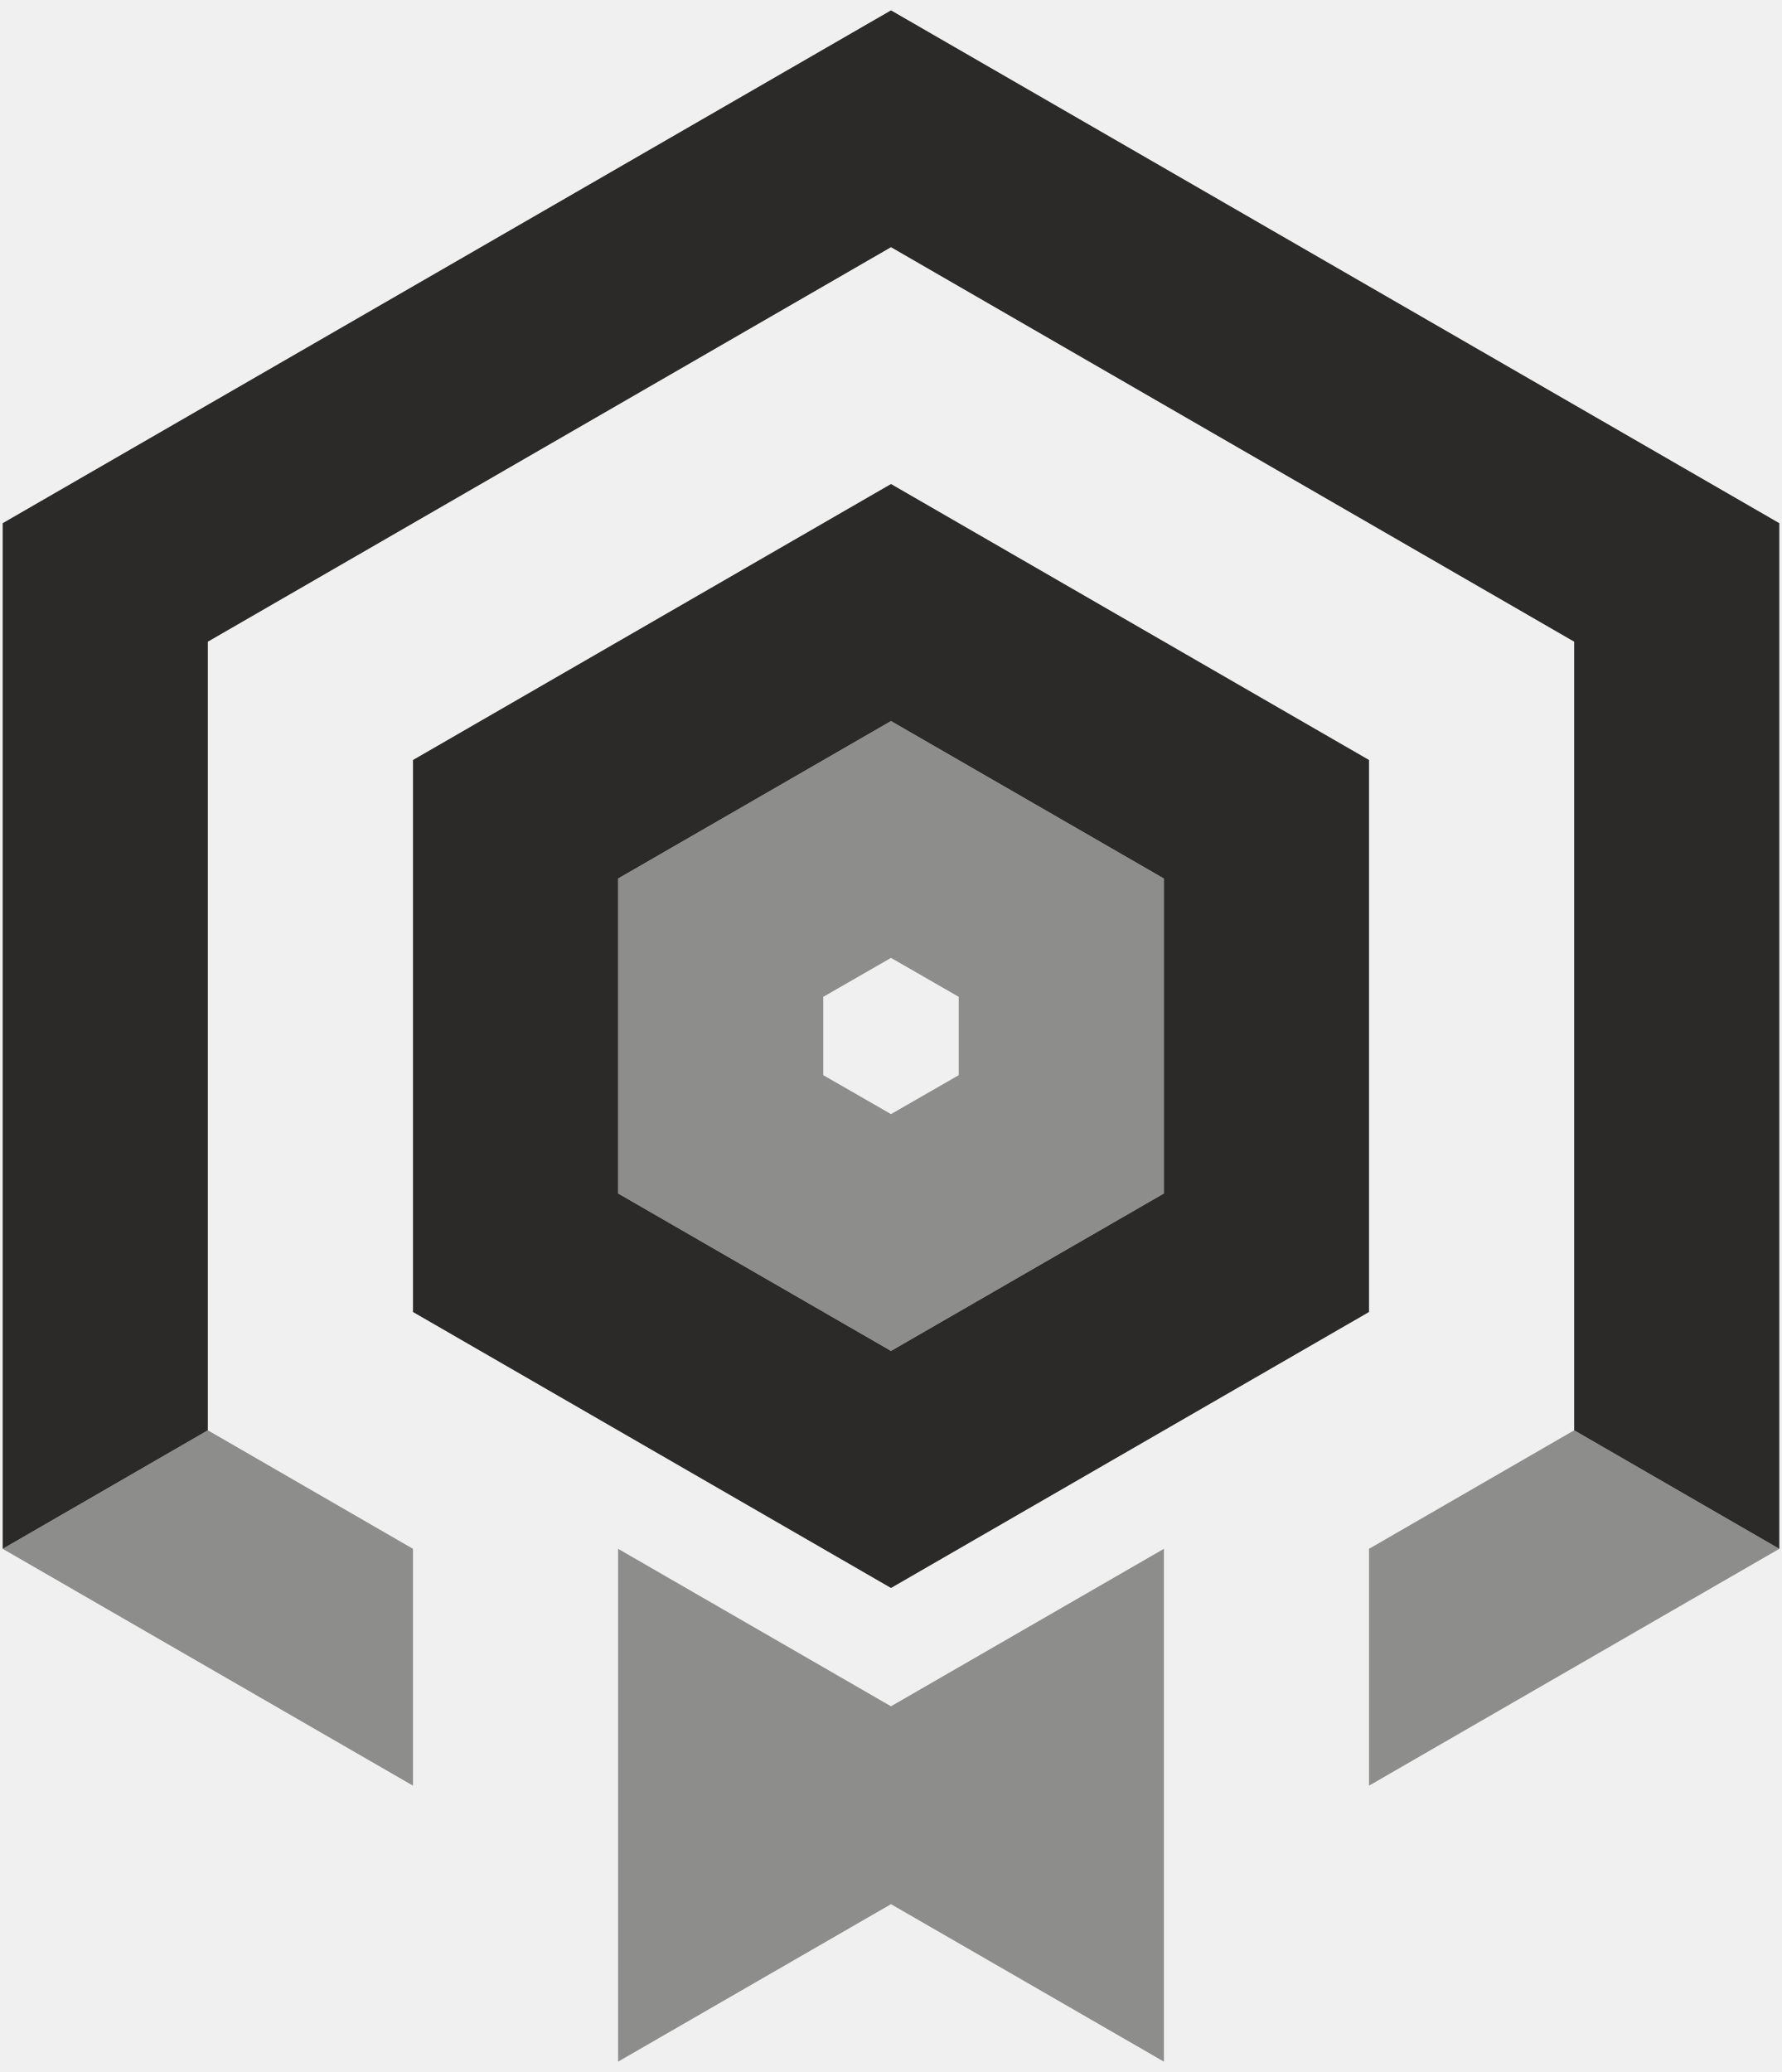
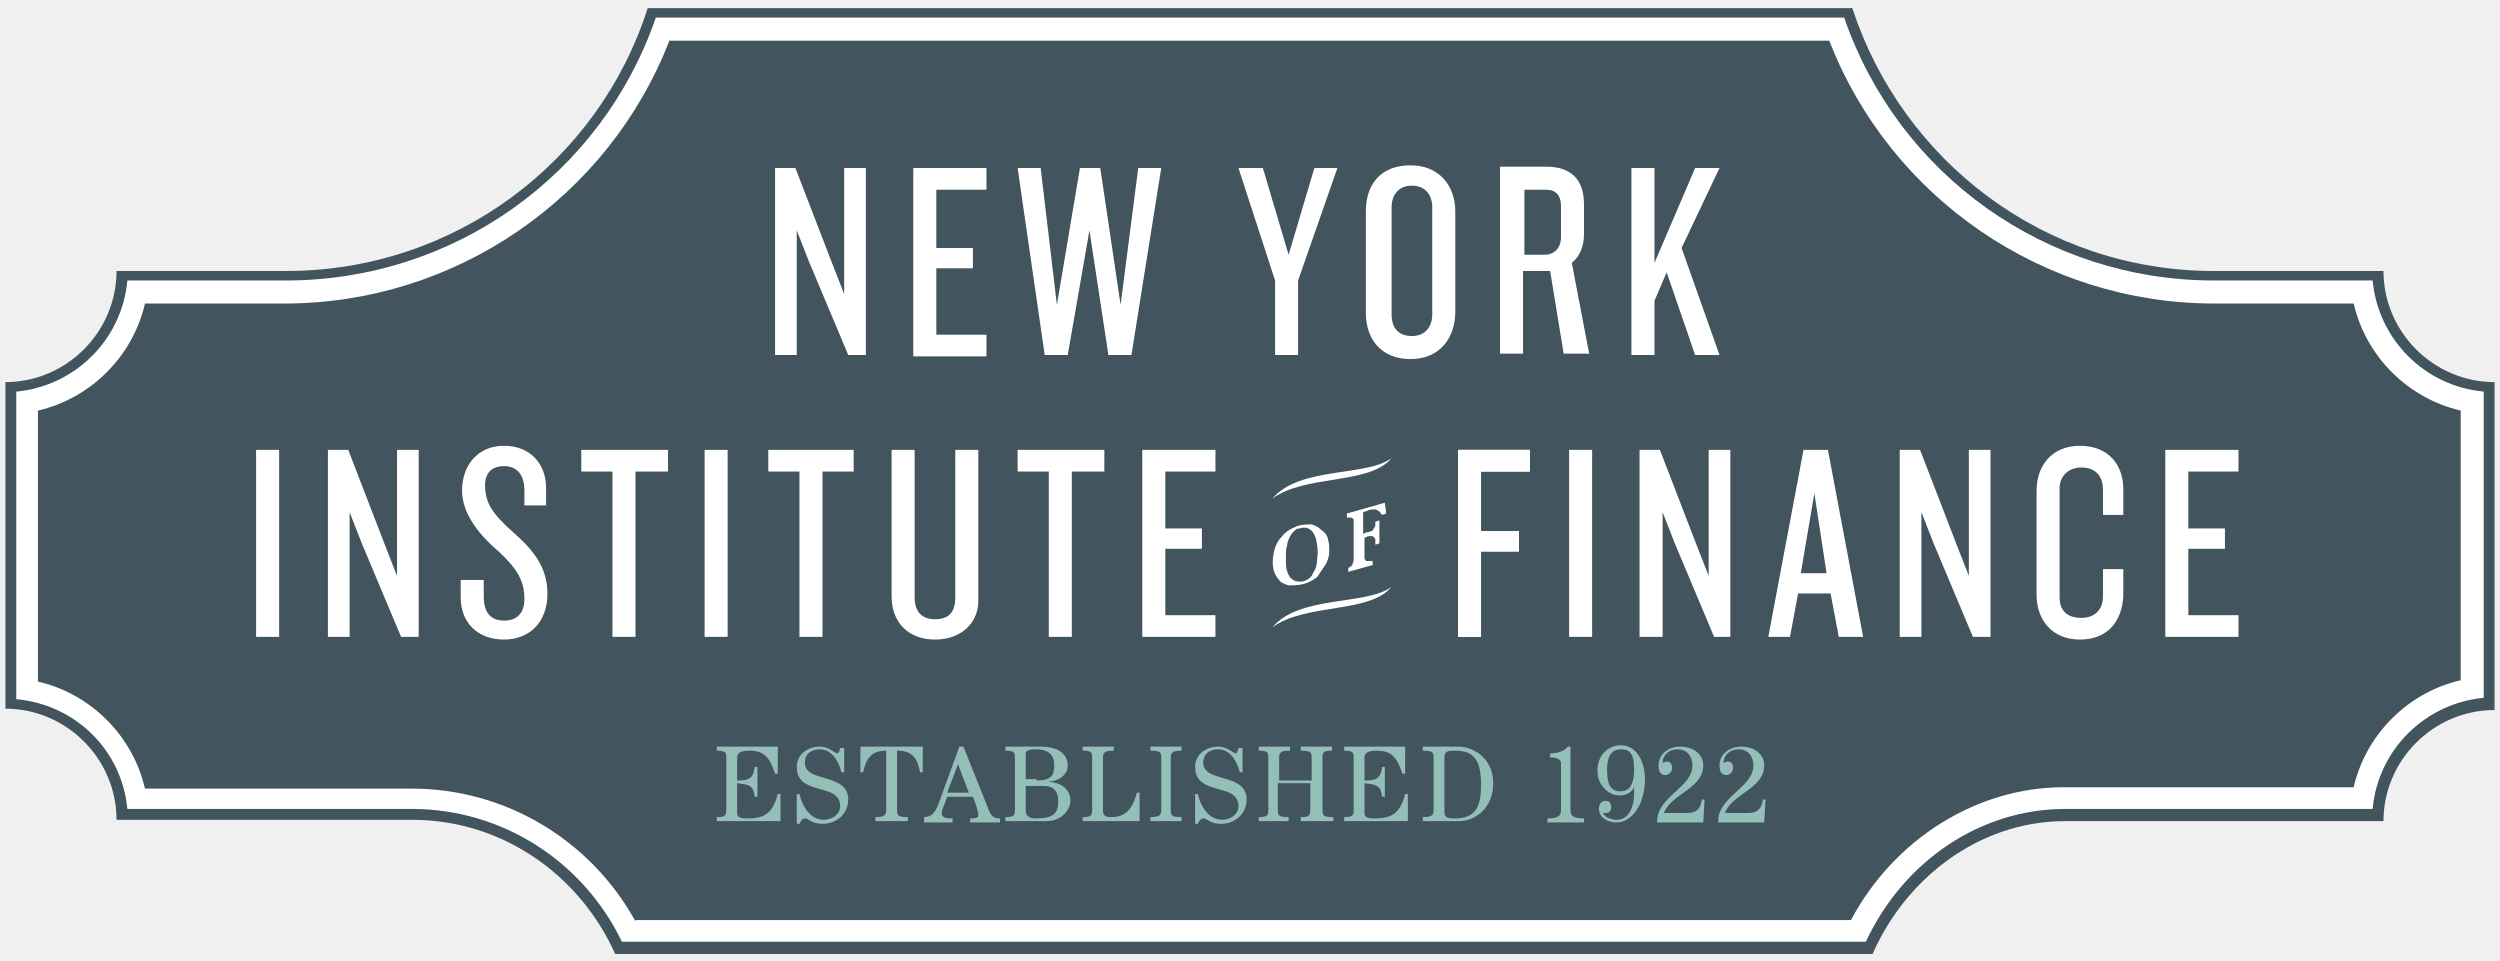
- <svg xmlns="http://www.w3.org/2000/svg" xml:space="preserve" width="86mm" height="100mm" version="1.1" style="shape-rendering:geometricPrecision; text-rendering:geometricPrecision; image-rendering:optimizeQuality; fill-rule:evenodd; clip-rule:evenodd" viewBox="0 0 8600 10000">
-   <defs>
-     <style type="text/css">
-    
-     .fil1 {fill:#2B2A29}
-     .fil0 {fill:#2B2A29;fill-opacity:0.502}
-    
-   </style>
-   </defs>
-   <g id="Layer_x0020_1">
-     <g id="_842717584">
-       <polygon class="fil0" points="5617,7475 5617,9950 4300,9190 2983,9950 2983,7475 4300,8235 " />
-       <polygon class="fil1" points="4300,50 13,2525 13,7475 1003,6903 1003,3097 4300,1193 7597,3097 7597,6903 8587,7475 8587,2525 " />
-       <path class="fil0" d="M13 7475l1980 1143 0 -1143 -990 -572 -990 572zm6594 1143l1980 -1143 -990 -572 -990 572 0 1143z" />
-       <path class="fil1" d="M4300 2336l-2307 1332 0 2664 2307 1332 2307 -1332 0 -2664 -2307 -1332zm0 1144l-1317 760 0 1520 1317 760 1317 -760 0 -1520 -1317 -760z" />
-       <path class="fil0" d="M4300 3480l-1317 760 0 1520 1317 760 1317 -760 0 -1520 -1317 -760zm0 1143l-327 188 0 378 327 188 327 -188 0 -378 -327 -188z" />
+ <svg xmlns="http://www.w3.org/2000/svg" version="1.1" id="Layer_1" x="0px" y="0px" viewBox="0 0 184.5 70.9" style="enable-background:new 0 0 184.5 70.9;" xml:space="preserve">
+   <style type="text/css">
+ 	.st0{fill:#42545D;}
+ 	.st1{fill:#FFFFFF;}
+ 	.st2{fill:#94BEB8;}
+ </style>
+   <g>
+     <path class="st0" d="M30.4,60.5H8.6c0-4.5-3.7-8.2-8.2-8.2V28.2c4.5,0,8.2-3.7,8.2-8.2h12.5c12.5,0,23.1-8.1,26.7-19.4h88.9   c3.7,11.3,14.2,19.4,26.7,19.4h12.5c0,4.5,3.7,8.2,8.2,8.2v24.2c-4.5,0-8.2,3.7-8.2,8.2h-23.5c-6.4,0-11.8,4.3-14.2,9.8H45.4   C42.8,64.6,37.1,60.5,30.4,60.5z" />
+     <path class="st1" d="M45.9,69.5c-2.9-6-8.9-9.8-15.5-9.8h-21C9,55.4,5.6,52,1.2,51.6V28.9c4.3-0.4,7.8-3.8,8.2-8.2h11.7   c12.4,0,23.3-7.8,27.3-19.4h87.7c4,11.6,14.9,19.4,27.3,19.4h11.7c0.4,4.3,3.8,7.8,8.2,8.2v22.6c-4.3,0.4-7.8,3.8-8.2,8.2h-22.7   c-6.2,0-11.9,3.8-14.7,9.8H45.9z" />
+     <path class="st0" d="M46.9,68c-3.3-6-9.6-9.8-16.5-9.8H10.7c-0.9-3.9-4-7-7.9-7.9V30.3c3.9-0.9,7-4,7.9-7.9h10.3   c12.6,0,23.9-7.8,28.4-19.4H135c4.5,11.6,15.8,19.4,28.4,19.4h10.3c0.9,3.9,4,7,7.9,7.9v19.9c-3.9,0.9-7,4-7.9,7.9h-21.4   c-6.4,0-12.5,3.8-15.7,9.8H46.9z" />
+     <g>
+       <path class="st1" d="M62.6,26.2l-2.9-6.9L58.8,17v9.2h-1.6V12.4h1.5l2.7,7l0.9,2.3v-9.3h1.6v13.8H62.6z" />
+       <path class="st1" d="M67.4,26.2V12.4h5.4V14h-3.7v4.3h2.7v1.5h-2.7v4.9h3.7v1.6H67.4z" />
+       <path class="st1" d="M83.5,26.2h-1.7L80.4,17l-1.6,9.2h-1.7l-2-13.8h1.7l1.2,10.1l1.7-10.1h1.5l1.5,10.1L84,12.4h1.7L83.5,26.2z" />
+     </g>
+     <path class="st1" d="M95.8,20.7v5.5h-1.7v-5.5l-2.7-8.3h1.8l1.9,6.4l1.9-6.4h1.7L95.8,20.7z" />
+     <path class="st1" d="M104.1,26.5c-2.1,0-3.3-1.4-3.3-3.4v-7.5c0-2,1.1-3.4,3.3-3.4c2.1,0,3.3,1.5,3.3,3.4V23   C107.4,25,106.2,26.5,104.1,26.5z M105.7,15.3c0-0.9-0.5-1.6-1.5-1.6c-1,0-1.5,0.7-1.5,1.6v7.9c0,1,0.5,1.6,1.5,1.6   c1,0,1.5-0.7,1.5-1.6V15.3z" />
+     <polygon class="st1" points="125.1,26.2 123,20.1 122.1,22.2 122.1,26.2 120.4,26.2 120.4,12.4 122.1,12.4 122.1,19.4 125.1,12.4    126.9,12.4 124.1,18.3 126.9,26.2  " />
+     <path class="st1" d="M117.3,26.2l-1.3-6.8c0.6-0.5,0.9-1.2,0.9-2.2v-2.1c0-1.9-1-2.8-2.8-2.8h-3.4v13.8h1.7v-6.1h1.6   c0.1,0,0.2,0,0.4,0l1,6.1H117.3z M114,18.8h-1.5v-4.8h1.6c0.7,0,1.1,0.4,1.1,1.2v2.3C115.2,18.3,114.7,18.8,114,18.8z" />
+     <g>
+       <g>
+         <path class="st1" d="M18.9,47V33.2h1.7V47H18.9z" />
+         <path class="st1" d="M29.6,47l-2.9-6.9l-0.9-2.3V47h-1.6V33.2h1.5l2.7,7l0.9,2.3v-9.3h1.6V47H29.6z" />
+         <path class="st1" d="M37.2,47.2c-2,0-3.2-1.3-3.2-3.1v-1.3h1.7V44c0,1.2,0.5,1.8,1.5,1.8c1,0,1.5-0.6,1.5-1.6     c0-1.3-0.5-2.2-1.9-3.5c-1.3-1.1-2.7-2.7-2.7-4.5c0-1.8,1.1-3.3,3.1-3.3c1.9,0,3.1,1.3,3.1,3.1v1.3h-1.6v-1.1     c0-1.1-0.5-1.8-1.5-1.8c-0.9,0-1.4,0.5-1.4,1.4c0,1.3,0.5,2.1,2.2,3.6c1.6,1.4,2.4,2.7,2.4,4.4C40.4,46.1,38.9,47.2,37.2,47.2z" />
+         <path class="st1" d="M46.9,34.8V47h-1.7V34.8h-2.3v-1.6h6.4v1.6H46.9z" />
+         <path class="st1" d="M52,47V33.2h1.7V47H52z" />
+         <path class="st1" d="M60.7,34.8V47H59V34.8h-2.3v-1.6H63v1.6H60.7z" />
+         <path class="st1" d="M69,47.2c-1.9,0-3.2-1.2-3.2-3.2V33.2h1.7v10.9c0,1,0.5,1.6,1.5,1.6c1,0,1.5-0.5,1.5-1.6V33.2h1.7v10.9     C72.3,46,70.9,47.2,69,47.2z" />
+         <path class="st1" d="M79.1,34.8V47h-1.7V34.8h-2.3v-1.6h6.4v1.6H79.1z" />
+         <path class="st1" d="M84.3,47V33.2h5.4v1.6H86V39h2.7v1.5H86v4.9h3.7V47H84.3z" />
+       </g>
+       <g>
+         <path class="st1" d="M98,39.8c0.1,0.3,0.1,0.6,0.1,0.9c0,0.3-0.1,0.7-0.3,1c-0.2,0.3-0.4,0.6-0.6,0.9c-0.3,0.2-0.6,0.4-1,0.5     c-0.4,0.1-0.8,0.1-1.1,0.1c-0.3-0.1-0.6-0.2-0.7-0.4c-0.2-0.2-0.3-0.4-0.4-0.7c-0.1-0.4-0.1-0.8,0-1.3c0.1-0.5,0.3-0.9,0.6-1.2     c0.3-0.4,0.7-0.6,1.2-0.8c0.4-0.1,0.7-0.1,1-0.1c0.3,0.1,0.5,0.2,0.7,0.4C97.8,39.3,98,39.6,98,39.8z M97.1,39.7     c-0.2-0.6-0.6-0.9-1.2-0.7c-0.2,0-0.3,0.1-0.4,0.2c-0.1,0.1-0.2,0.2-0.3,0.4c-0.1,0.2-0.2,0.4-0.2,0.6c-0.1,0.3-0.1,0.6-0.1,1     c0,0.4,0,0.7,0.1,1c0.2,0.6,0.6,0.8,1.2,0.7c0.3-0.1,0.6-0.3,0.7-0.6c0.2-0.3,0.3-0.6,0.3-1C97.3,40.6,97.2,40.1,97.1,39.7z" />
+         <path class="st1" d="M102.3,37.9L102,38c-0.1-0.1-0.2-0.3-0.3-0.3c-0.1-0.1-0.2-0.1-0.2-0.1c-0.1,0-0.2,0-0.2,0     c-0.1,0-0.2,0-0.4,0.1l-0.3,0.1l0,1.6l0.2-0.1c0.2,0,0.3-0.1,0.4-0.1c0.1,0,0.1-0.1,0.2-0.2c0-0.1,0.1-0.1,0.1-0.2     c0-0.1,0-0.2,0-0.3l0.3-0.1l0,1.7l-0.3,0.1c0-0.2,0-0.3,0-0.4c-0.1-0.2-0.2-0.3-0.6-0.2l-0.2,0.1v1.2c0,0.1,0,0.2,0,0.3     c0,0.1,0.1,0.1,0.1,0.2c0.1,0,0.1,0,0.2,0c0.1,0,0.1,0,0.2,0l0.1,0l0,0.3l-1.8,0.5l0-0.3c0.1,0,0.2-0.1,0.3-0.2     c0-0.1,0.1-0.2,0.1-0.4l0-2.7c0-0.1,0-0.2,0-0.2c0-0.1-0.1-0.2-0.2-0.2c-0.1,0-0.2,0-0.3,0l0-0.3l2.8-0.8L102.3,37.9z" />
+       </g>
+       <g>
+         <path class="st1" d="M109.3,34.7v4.5h2.8v1.5h-2.8V47h-1.7V33.2h5.3v1.6H109.3z" />
+         <path class="st1" d="M115.8,47V33.2h1.7V47H115.8z" />
+         <path class="st1" d="M126.5,47l-2.9-6.9l-0.9-2.3V47H121V33.2h1.5l2.7,7l0.9,2.3v-9.3h1.6V47H126.5z" />
+         <path class="st1" d="M135.7,47l-0.6-3.2h-2.4l-0.6,3.2h-1.6l2.6-13.8h1.8l2.6,13.8H135.7z M133.9,36.4l-1,5.9h1.9L133.9,36.4z" />
+         <path class="st1" d="M145.6,47l-2.9-6.9l-0.9-2.3V47h-1.6V33.2h1.5l2.7,7l0.9,2.3v-9.3h1.6V47H145.6z" />
+         <path class="st1" d="M153.5,47.2c-2.1,0-3.2-1.5-3.2-3.3v-7.7c0-1.8,1.1-3.3,3.2-3.3c2.1,0,3.2,1.4,3.2,3.2V38h-1.5v-1.9     c0-0.9-0.5-1.6-1.6-1.6c-1,0-1.6,0.7-1.6,1.5v8.1c0,0.9,0.5,1.5,1.6,1.5c1,0,1.6-0.6,1.6-1.6v-2h1.5V44     C156.6,45.8,155.6,47.2,153.5,47.2z" />
+         <path class="st1" d="M159.8,47V33.2h5.4v1.6h-3.7V39h2.7v1.5h-2.7v4.9h3.7V47H159.8z" />
+         <path class="st1" d="M109.3,34.7v4.5h2.8v1.5h-2.8V47h-1.7V33.2h5.3v1.6H109.3z" />
+       </g>
+       <path class="st1" d="M93.9,36.8c2-2.4,7-1.6,8.8-3l0,0C101.1,35.8,96.3,35,93.9,36.8L93.9,36.8z" />
+       <path class="st1" d="M93.9,46.3c2-2.4,7-1.6,8.8-3l0,0C101.1,45.3,96.3,44.5,93.9,46.3L93.9,46.3z" />
+     </g>
+     <g>
+       <path class="st2" d="M57.6,60.6h-4.7v-0.3c0.6,0,0.7-0.1,0.7-0.5v-3.9c0-0.4-0.1-0.5-0.7-0.5v-0.3h4.5l0,2h-0.2    c-0.4-1.2-0.8-1.7-1.9-1.7c-0.5,0-0.9,0.1-0.9,0.5v1.7c0.8,0,1.2-0.1,1.3-1l0.2,0v2.2h-0.2c-0.1-0.9-0.5-0.9-1.3-1V60    c0,0.3,0.2,0.4,0.7,0.4c1.1,0,1.9-0.2,2.3-1.8h0.2L57.6,60.6z" />
+       <path class="st2" d="M58.8,58.6h0.2c0.2,0.9,0.8,1.9,1.8,1.9c0.6,0,1.2-0.4,1.2-1c0-1.8-3.2-0.7-3.2-2.9c0-1,0.9-1.5,1.7-1.5    c0.7,0,1.1,0.5,1.3,0.5c0.1,0,0.2-0.3,0.2-0.4h0.3V57h-0.2c-0.2-0.8-0.7-1.7-1.6-1.7c-0.6,0-1.1,0.3-1.1,1c0,1.5,3.2,0.7,3.2,2.7    c0,1.1-0.9,1.8-1.9,1.8c-0.8,0-1-0.4-1.3-0.4c-0.2,0-0.3,0.2-0.4,0.4h-0.2V58.6z" />
+       <path class="st2" d="M67.9,57c-0.2-1-0.5-1.6-1.7-1.6v4.4c0,0.4,0.1,0.5,0.8,0.5v0.3h-2.4v-0.3c0.6,0,0.8-0.1,0.8-0.5v-4.4    c-1.1,0-1.5,0.6-1.7,1.6h-0.2l0-1.9h2.3h2.3l0,1.9H67.9z" />
+       <path class="st2" d="M68.2,60.6v-0.3c0.6,0,0.8-0.4,1-0.8l1.6-4.4h0.3l1.8,4.5c0.2,0.6,0.4,0.8,0.9,0.8v0.3h-2.2v-0.3    c0.6,0,0.6-0.1,0.6-0.3c0-0.2-0.2-0.8-0.4-1.3h-1.9c-0.1,0.4-0.4,0.9-0.4,1.2c0,0.3,0.2,0.4,0.8,0.4v0.3H68.2z M71.5,58.5    l-0.8-2.1l-0.8,2.1H71.5z" />
+       <path class="st2" d="M74.9,55.9c0-0.4-0.1-0.5-0.7-0.5v-0.3h2.6c1.5,0,2,0.7,2,1.4c0,0.7-0.7,1.2-1.6,1.2v0c1.2,0,1.8,0.6,1.8,1.4    c0,0.5-0.5,1.5-1.8,1.5h-3v-0.3c0.6,0,0.7-0.1,0.7-0.5V55.9z M76.5,57.6c1.1,0,1.3-0.4,1.3-1.1c0-0.8-0.4-1.2-1.4-1.2    c-0.7,0-0.7,0.2-0.7,0.4v1.8H76.5z M75.7,57.9v1.9c0,0.4,0.2,0.6,0.8,0.6c1.2,0,1.6-0.4,1.6-1.2c0-0.8-0.3-1.2-1.1-1.2H75.7z" />
+       <path class="st2" d="M84.1,60.6h-4.2v-0.3c0.6,0,0.7-0.1,0.7-0.5v-3.9c0-0.4-0.1-0.5-0.7-0.5v-0.3h2.3v0.3c-0.6,0-0.8,0.1-0.8,0.5    v3.9c0,0.4,0.2,0.5,0.6,0.5c0.7,0,1.5-0.2,1.9-1.8h0.2L84.1,60.6z" />
+       <path class="st2" d="M87.2,55.1v0.3c-0.6,0-0.8,0.1-0.8,0.5v3.9c0,0.4,0.1,0.5,0.8,0.5v0.3h-2.3v-0.3c0.6,0,0.8-0.1,0.8-0.5v-3.9    c0-0.4-0.1-0.5-0.8-0.5v-0.3H87.2z" />
+       <path class="st2" d="M88.2,58.6h0.2c0.2,0.9,0.8,1.9,1.8,1.9c0.6,0,1.2-0.4,1.2-1c0-1.8-3.2-0.7-3.2-2.9c0-1,0.9-1.5,1.7-1.5    c0.7,0,1.1,0.5,1.3,0.5c0.1,0,0.2-0.3,0.2-0.4h0.3V57h-0.2c-0.2-0.8-0.7-1.7-1.6-1.7c-0.6,0-1.1,0.3-1.1,1c0,1.5,3.2,0.7,3.2,2.7    c0,1.1-0.9,1.8-1.9,1.8c-0.8,0-1-0.4-1.3-0.4c-0.2,0-0.3,0.2-0.4,0.4h-0.2V58.6z" />
+       <path class="st2" d="M92.9,60.6v-0.3c0.6,0,0.7-0.1,0.7-0.5v-3.9c0-0.4-0.1-0.5-0.7-0.5v-0.3h2.3v0.3c-0.6,0-0.8,0.1-0.8,0.5v1.7    h2.4v-1.7c0-0.4-0.1-0.5-0.8-0.5v-0.3h2.3v0.3c-0.6,0-0.7,0.1-0.7,0.5v3.9c0,0.4,0.1,0.5,0.8,0.5v0.3H96v-0.3    c0.6,0,0.7-0.1,0.7-0.5v-2h-2.4v2c0,0.4,0.1,0.5,0.8,0.5v0.3H92.9z" />
+       <path class="st2" d="M103.9,60.6h-4.7v-0.3c0.6,0,0.7-0.1,0.7-0.5v-3.9c0-0.4-0.1-0.5-0.7-0.5v-0.3h4.5l0,2h-0.2    c-0.4-1.2-0.8-1.7-1.9-1.7c-0.5,0-0.9,0.1-0.9,0.5v1.7c0.8,0,1.2-0.1,1.3-1l0.2,0v2.2h-0.2c-0.1-0.9-0.5-0.9-1.3-1V60    c0,0.3,0.2,0.4,0.7,0.4c1.1,0,1.9-0.2,2.3-1.8h0.2L103.9,60.6z" />
+       <path class="st2" d="M105,55.1h2.6c1.2,0,2.6,0.9,2.6,2.7c0,1.9-1.4,2.8-2.5,2.8H105v-0.3c0.6,0,0.8-0.1,0.8-0.5v-3.9    c0-0.4-0.1-0.5-0.8-0.5V55.1z M106.6,59.8c0,0.5,0.1,0.6,0.8,0.6c1.6,0,1.9-1,1.9-2.5c0-1.9-0.6-2.5-1.9-2.5    c-0.7,0-0.8,0.1-0.8,0.6V59.8z" />
+       <path class="st2" d="M114.4,55.6c0.6,0,1.1-0.2,1.3-0.5h0.2v4.7c0,0.4,0.2,0.6,1,0.6v0.3h-2.7v-0.3c0.8,0,1-0.2,1-0.6v-3.5    c0-0.2-0.2-0.4-0.8-0.4V55.6z" />
+       <path class="st2" d="M119.6,55c1.3,0,1.8,1.4,1.8,2.5c0,1.9-1,3.2-2.1,3.2c-0.7,0-1.3-0.4-1.3-1c0-0.4,0.2-0.6,0.5-0.6    c0.3,0,0.4,0.2,0.4,0.5c0,0.3-0.2,0.4-0.4,0.4c-0.1,0-0.1,0-0.2,0c0.1,0.3,0.6,0.5,1,0.5c1,0,1.3-1.1,1.3-2c0-0.1,0-0.3,0-0.4h0    c-0.2,0.4-0.6,0.6-1.1,0.6c-0.9,0-1.6-0.9-1.6-1.7C117.8,56,118.5,55,119.6,55z M120.6,56.8c0-1.3-0.4-1.5-1-1.5    c-0.5,0-1,0.3-1,1.5c0,1.3,0.4,1.6,1,1.6C120.1,58.4,120.6,58.1,120.6,56.8z" />
+       <path class="st2" d="M122.3,60.6c0-1.8,2.6-2.5,2.6-4.1c0-0.7-0.4-1.2-1.1-1.2c-0.6,0-1.1,0.4-1.1,1c0.1,0,0.2-0.1,0.3-0.1    c0.2,0,0.4,0.1,0.4,0.5c0,0.2-0.2,0.5-0.5,0.5c-0.3,0-0.5-0.2-0.5-0.7c0-0.9,0.8-1.4,1.6-1.4c0.9,0,1.7,0.5,1.7,1.4    c0,1.7-2.4,2.1-2.9,3.5h1.7c0.7,0,1-0.3,1.1-1h0.2l-0.1,1.7H122.3z" />
+       <path class="st2" d="M126.8,60.6c0-1.8,2.6-2.5,2.6-4.1c0-0.7-0.4-1.2-1.1-1.2c-0.6,0-1.1,0.4-1.1,1c0.1,0,0.2-0.1,0.3-0.1    c0.2,0,0.4,0.1,0.4,0.5c0,0.2-0.2,0.5-0.5,0.5c-0.3,0-0.5-0.2-0.5-0.7c0-0.9,0.8-1.4,1.6-1.4c0.9,0,1.7,0.5,1.7,1.4    c0,1.7-2.4,2.1-2.9,3.5h1.7c0.7,0,1-0.3,1.1-1h0.2l-0.1,1.7H126.8z" />
    </g>
  </g>
</svg>
